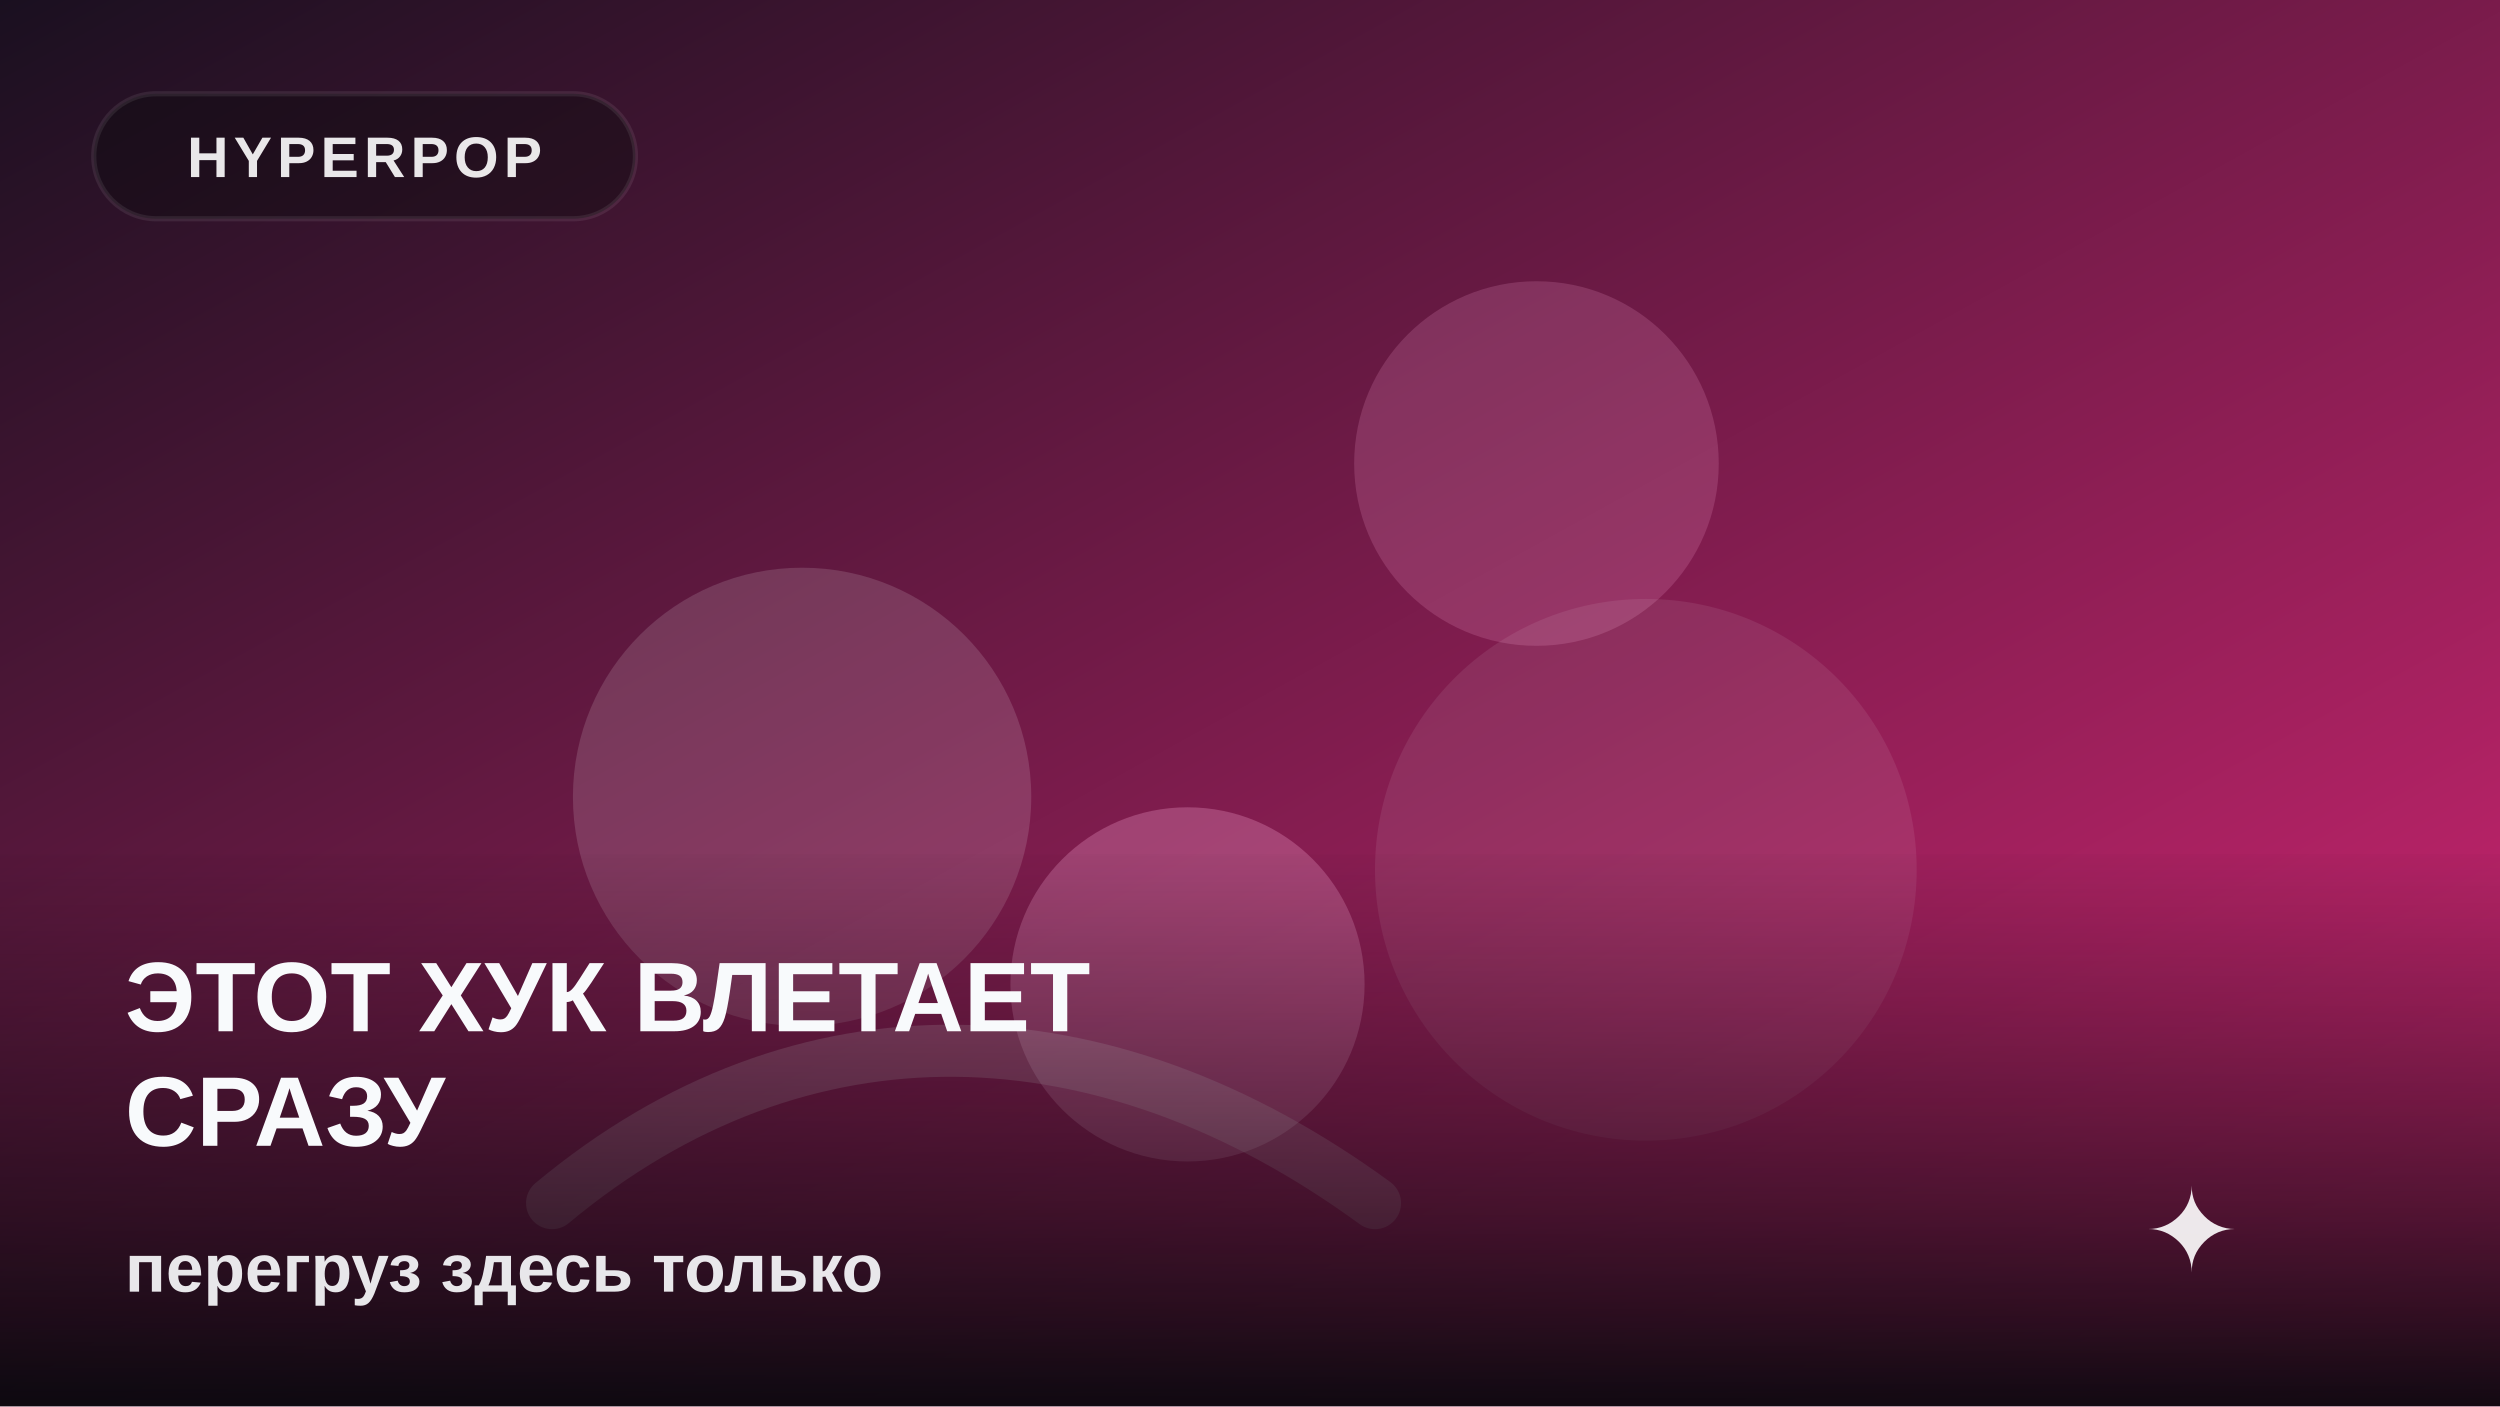
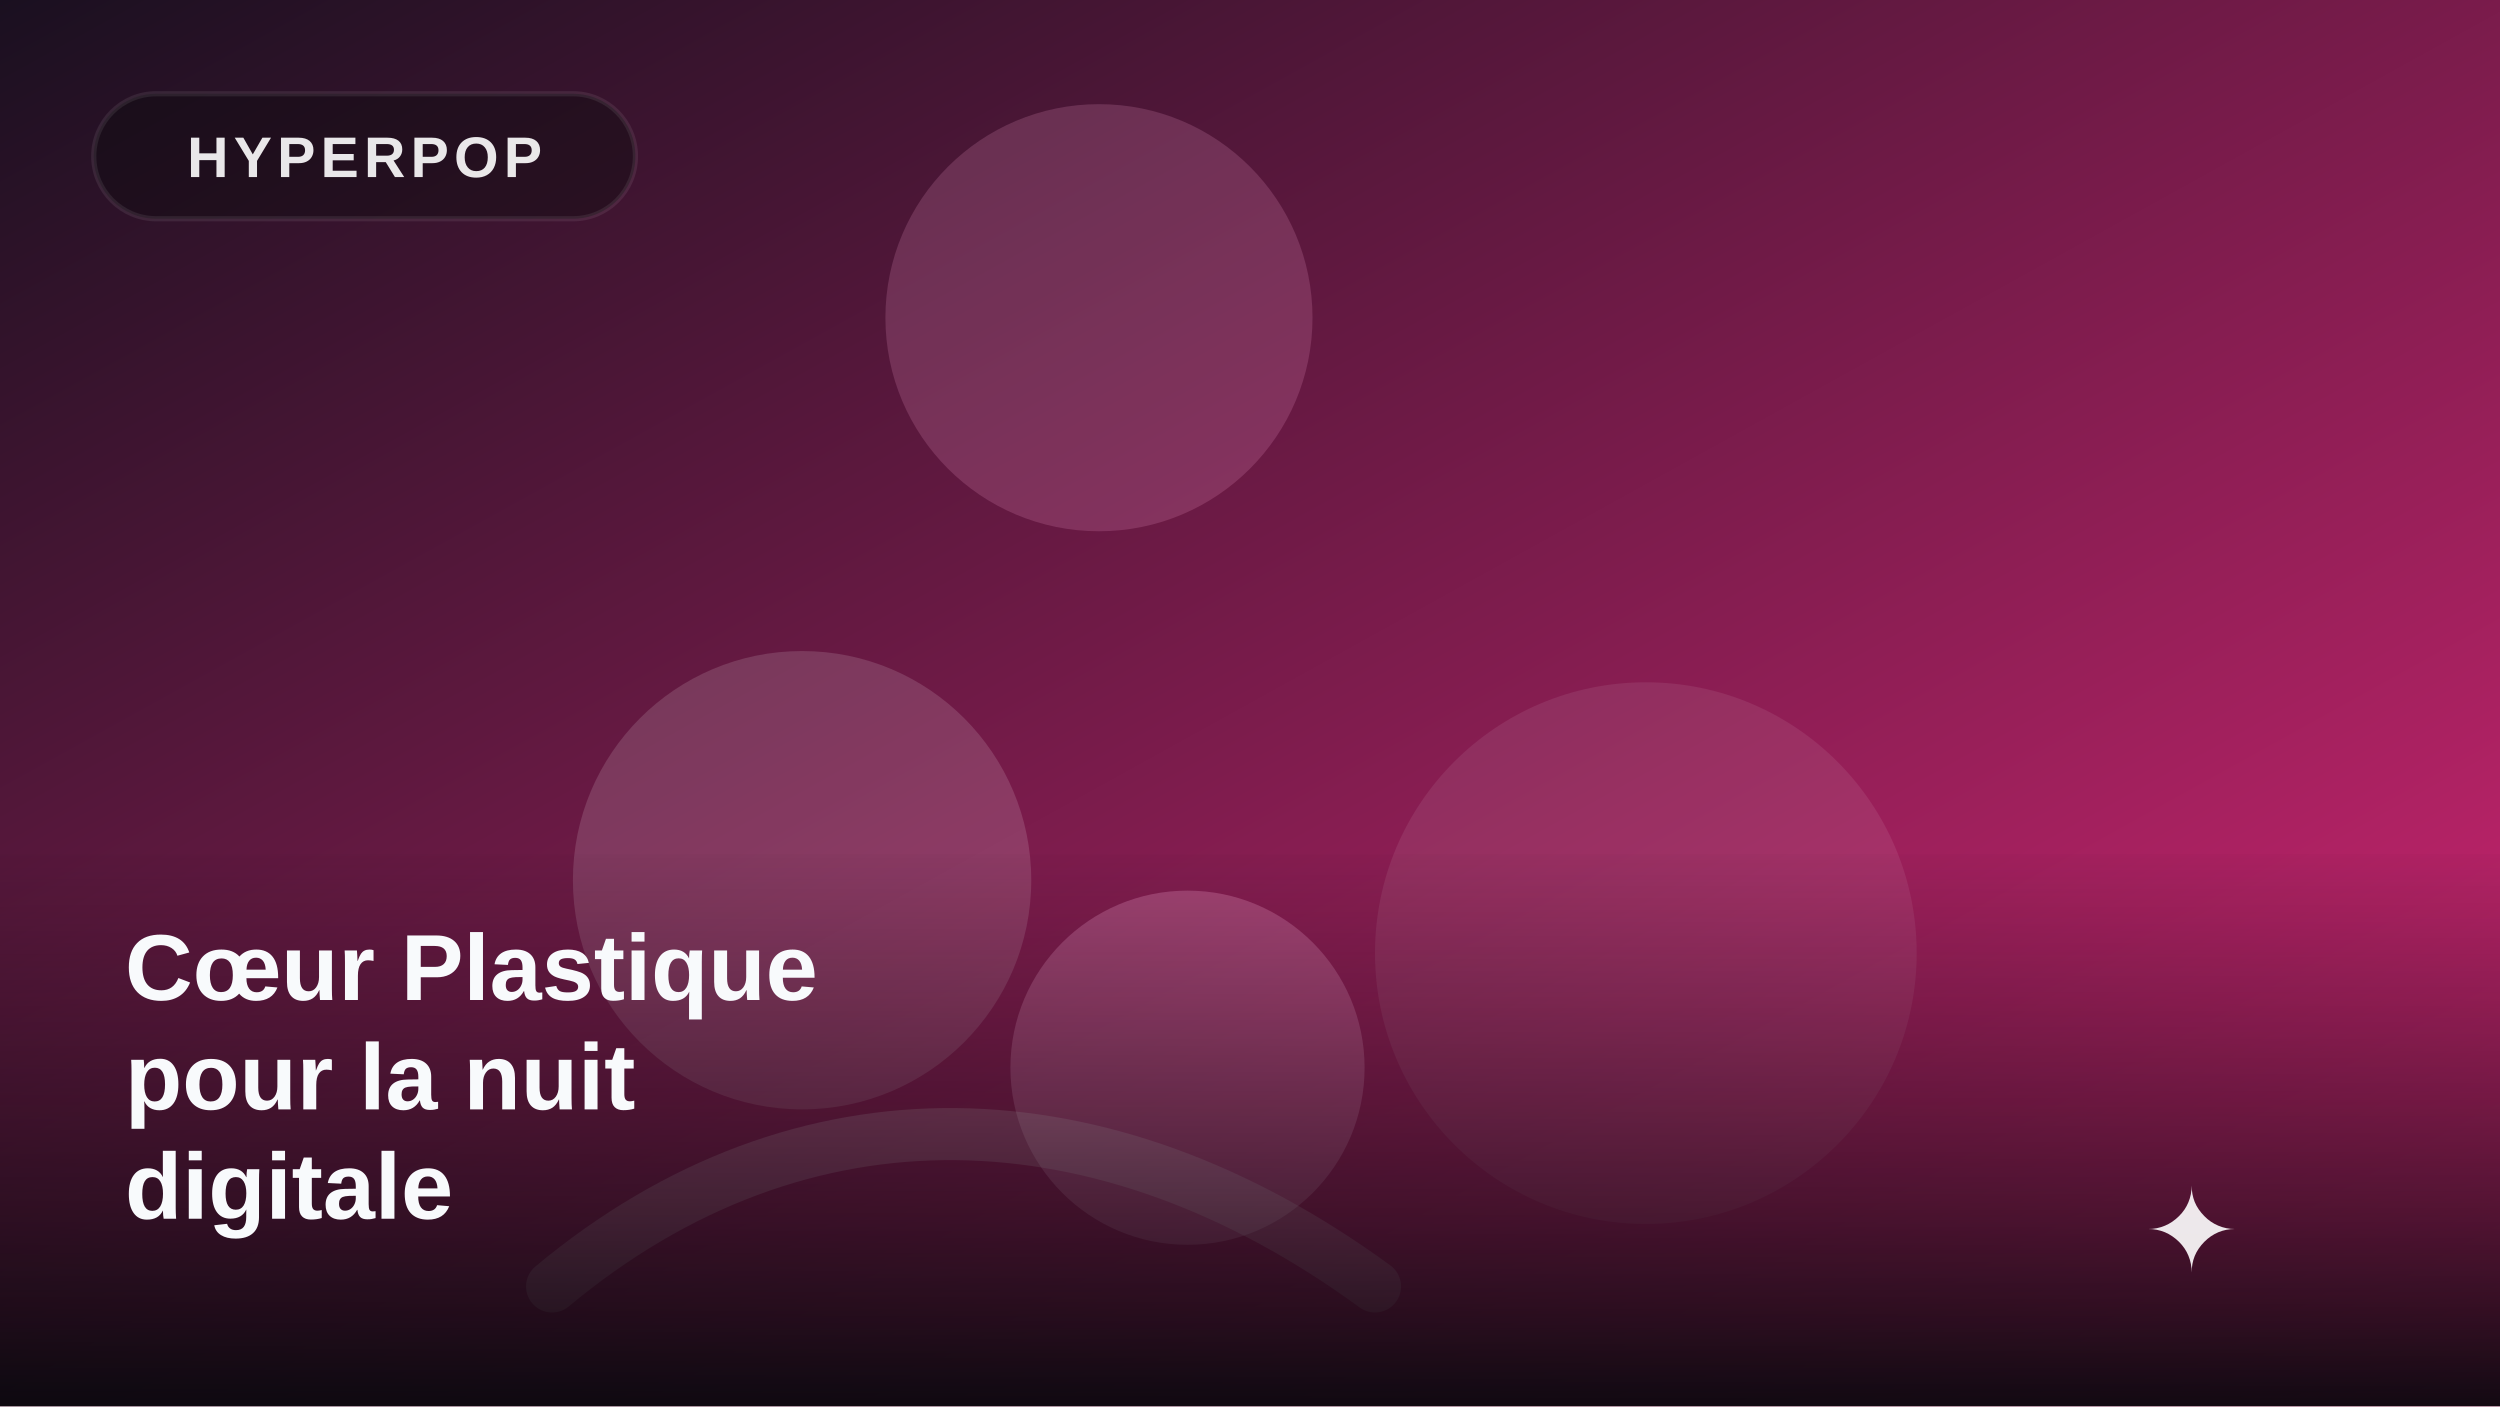
<svg xmlns="http://www.w3.org/2000/svg" viewBox="0 0 480 270" preserveAspectRatio="xMidYMid slice">
  <defs>
    <linearGradient id="bg-20" x1="0" y1="0" x2="1" y2="1">
      <stop offset="0%" stop-color="#1a1020" />
      <stop offset="100%" stop-color="#db2777" />
    </linearGradient>
    <linearGradient id="panel-20" x1="0" y1="1" x2="0" y2="0">
      <stop offset="0%" stop-color="rgba(6,8,12,0.94)" />
      <stop offset="100%" stop-color="rgba(6,8,12,0.02)" />
    </linearGradient>
  </defs>
  <rect width="480" height="270" fill="url(#bg-20)" />
-   <circle cx="295" cy="89" r="35" fill="#f9a8d4" opacity="0.18" />
-   <circle cx="154" cy="153" r="44" fill="rgba(255,255,255,0.14)" />
-   <circle cx="228" cy="189" r="34" fill="#f9a8d4" opacity="0.28" />
-   <circle cx="316" cy="167" r="52" fill="rgba(255,255,255,0.08)" />
-   <path d="M106 231C154 191 212 193 264 231" fill="none" stroke="rgba(255,255,255,0.18)" stroke-width="10" stroke-linecap="round" />
+   <circle cx="211" cy="61" r="41" fill="#f9a8d4" opacity="0.18" />
+   <circle cx="154" cy="169" r="44" fill="rgba(255,255,255,0.14)" />
+   <circle cx="228" cy="205" r="34" fill="#f9a8d4" opacity="0.28" />
+   <circle cx="316" cy="183" r="52" fill="rgba(255,255,255,0.08)" />
+   <path d="M106 247C154 207 212 209 264 247" fill="none" stroke="rgba(255,255,255,0.18)" stroke-width="10" stroke-linecap="round" />
  <rect y="164" width="480" height="106" fill="url(#panel-20)" />
  <rect x="18" y="18" width="104" height="24" rx="12" fill="rgba(10,10,12,0.42)" stroke="rgba(255,255,255,0.08)" />
  <text x="70" y="34" fill="rgba(255,255,255,0.9)" font-family="Arial, sans-serif" font-size="11" font-weight="700" text-anchor="middle" letter-spacing="1">HYPERPOP</text>
-   <text x="24" y="198" fill="#f8fafc" fill-opacity="1" font-family="Arial, sans-serif" font-size="19" font-weight="800">
-     <tspan x="24" dy="0">ЭТОТ ХУК ВЛЕТАЕТ</tspan>
-     <tspan x="24" dy="22">СРАЗУ</tspan>
-   </text>
-   <text x="24" y="248" fill="rgba(248,250,252,0.92)" fill-opacity="1" font-family="Arial, sans-serif" font-size="13" font-weight="600">
-     <tspan x="24" dy="0">перегруз здесь только</tspan>
+   <text x="24" y="192" fill="#f8fafc" fill-opacity="1" font-family="Arial, sans-serif" font-size="18" font-weight="800">
+     <tspan x="24" dy="0">Cœur Plastique</tspan>
+     <tspan x="24" dy="21">pour la nuit</tspan>
+     <tspan x="24" dy="21">digitale</tspan>
  </text>
  <text x="430" y="244" fill="rgba(255,255,255,0.9)" font-family="Arial, sans-serif" font-size="22" text-anchor="end">✦</text>
</svg>
